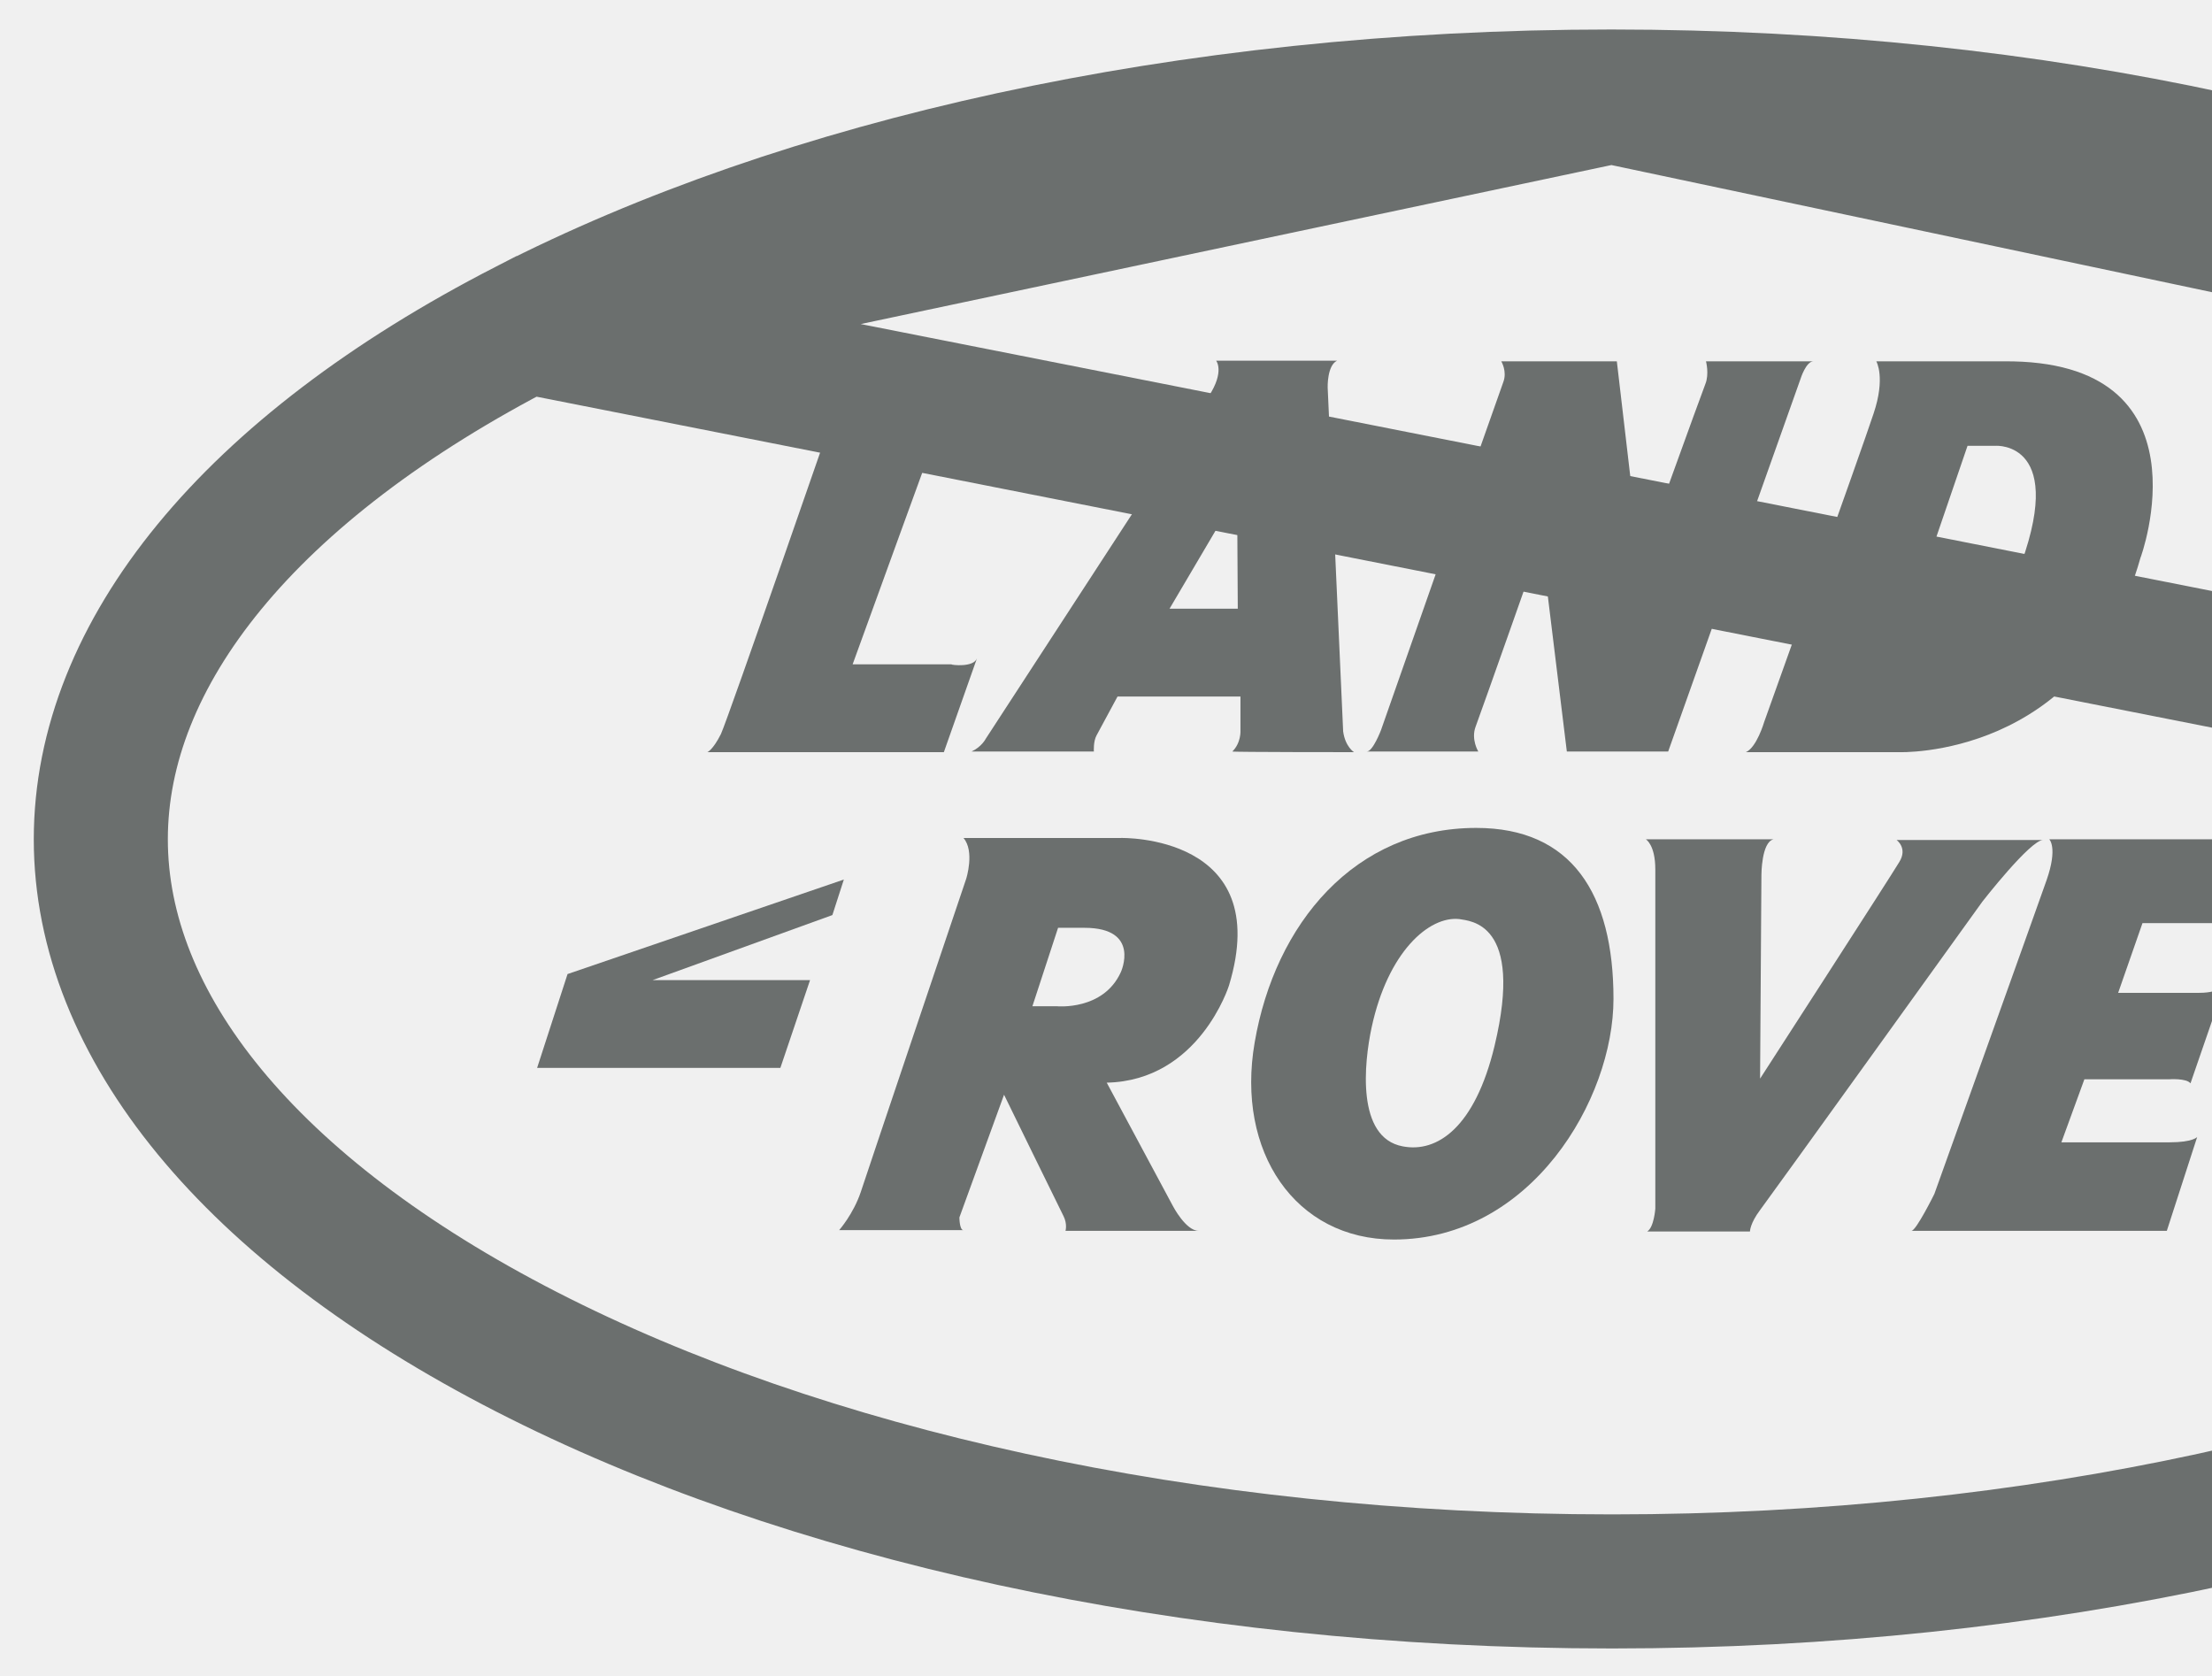
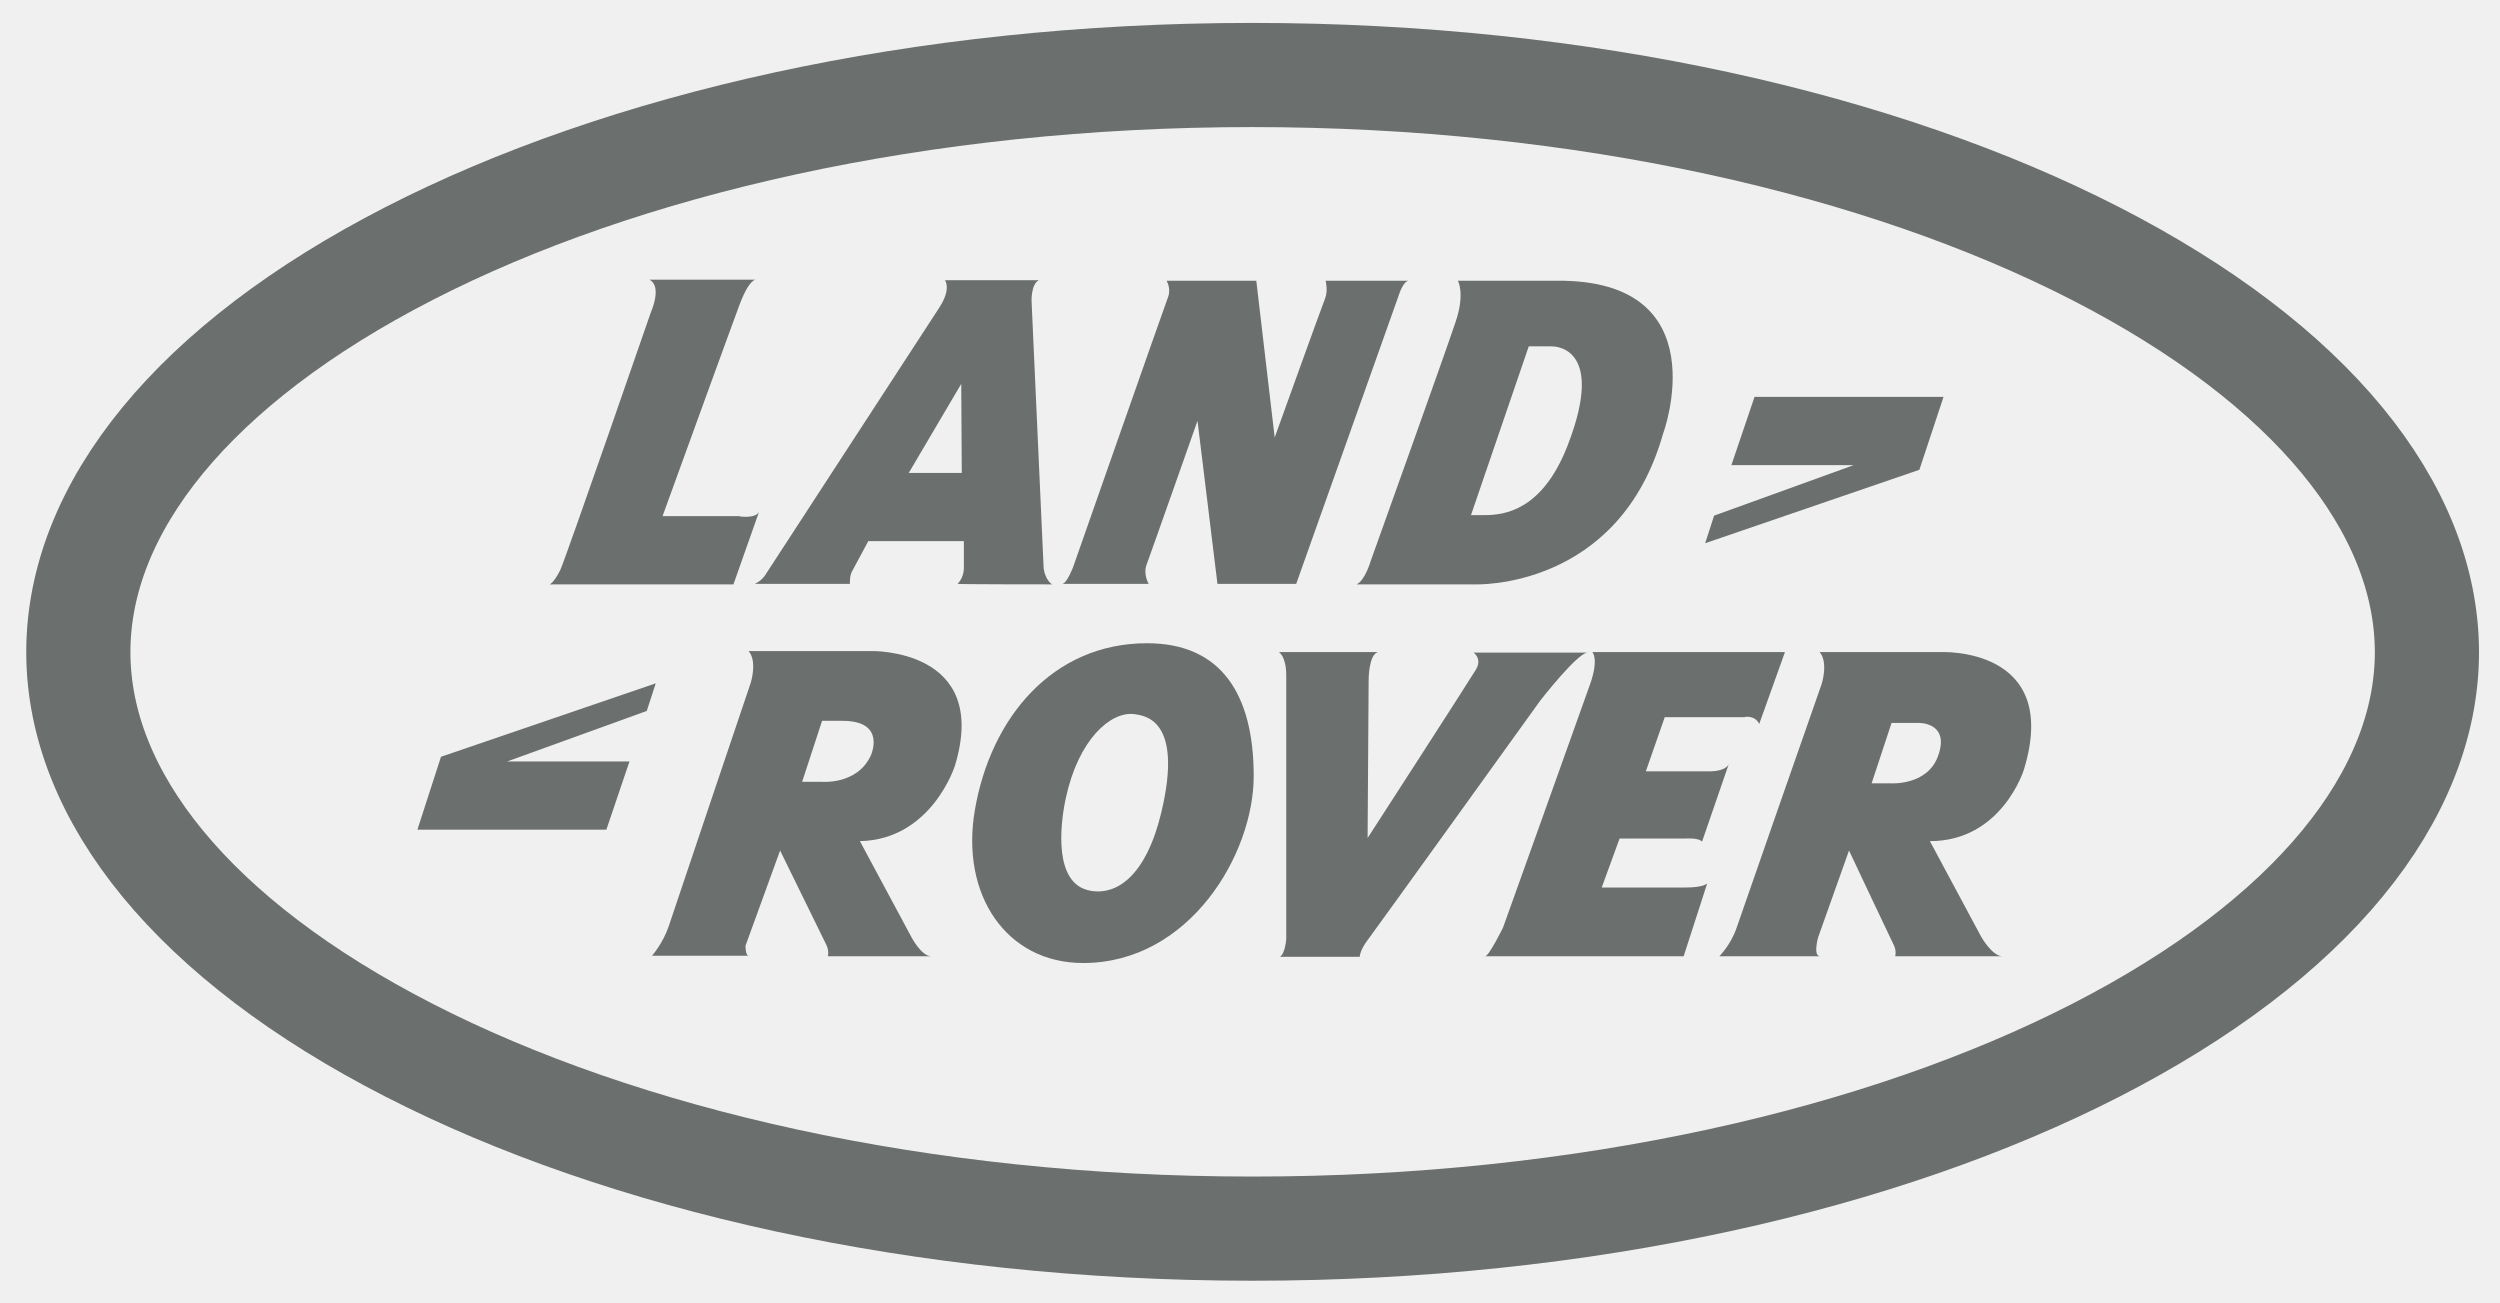
- <svg xmlns="http://www.w3.org/2000/svg" width="33" height="25" viewBox="0 0 33 25" fill="none">
-   <g clip-path="url(#clip0_0_846)">
-     <path d="M7.853 4.868C3.71 6.995 1.504 9.754 1.504 12.52C1.504 15.285 3.711 18.042 7.857 20.166C11.95 22.264 17.674 23.59 24.05 23.59C30.427 23.59 36.15 22.261 40.243 20.163C44.389 18.037 46.596 15.281 46.597 12.521L7.853 4.868ZM7.853 4.868C11.943 2.769 17.664 1.44 24.04 1.44M7.853 4.868L24.04 1.44M24.04 1.44C30.416 1.44 36.14 2.769 40.234 4.868M24.04 1.44L40.234 4.868M40.234 4.868C44.381 6.995 46.593 9.755 46.597 12.521L40.234 4.868Z" stroke="#6B6F6E" stroke-width="2" />
+ <svg xmlns="http://www.w3.org/2000/svg" width="48" height="25" viewBox="0 0 48 25" fill="none">
+   <g clip-path="url(#clip0_1162_1710)">
+     <path d="M1.504 12.52C1.504 9.754 3.71 6.995 7.853 4.868C11.943 2.769 17.664 1.44 24.04 1.44C30.416 1.44 36.14 2.769 40.234 4.868C44.381 6.995 46.592 9.754 46.597 12.52C46.597 15.28 44.39 18.037 40.243 20.163C36.15 22.261 30.427 23.59 24.05 23.59C17.674 23.59 11.95 22.264 7.857 20.166C3.711 18.042 1.504 15.285 1.504 12.52Z" stroke="#6B6F6E" stroke-width="2" />
    <path d="M37.316 7.62H33.687L33.243 8.93H35.592L32.911 9.9L32.739 10.43L36.852 9.02L37.316 7.62Z" fill="#6B6F6E" />
-     <path d="M14.575 9.82L14.081 11.22H10.553C10.553 11.22 10.634 11.19 10.755 10.95C10.866 10.71 12.499 5.99 12.499 5.99C12.499 5.99 12.72 5.5 12.468 5.37H14.515C14.515 5.37 14.394 5.34 14.202 5.84C14.091 6.13 12.72 9.91 12.72 9.91H14.192C14.192 9.92 14.525 9.96 14.575 9.82Z" fill="#6B6F6E" />
-     <path d="M20.391 11.21H22.054C22.054 11.21 21.943 11.03 22.014 10.84C22.115 10.57 22.992 8.08 22.992 8.08L23.375 11.21H24.887L26.862 5.65C26.862 5.65 26.943 5.39 27.054 5.39H25.451C25.451 5.39 25.502 5.58 25.441 5.73C25.381 5.88 24.473 8.4 24.473 8.4L24.121 5.39H22.397C22.397 5.39 22.488 5.54 22.427 5.7C22.377 5.83 20.603 10.89 20.603 10.89C20.603 10.89 20.482 11.21 20.391 11.21Z" fill="#6B6F6E" />
-     <path d="M29.887 5.39H27.992C27.992 5.39 28.133 5.63 27.951 6.17C27.77 6.72 26.319 10.77 26.319 10.77C26.319 10.77 26.208 11.15 26.046 11.22H28.324C28.324 11.22 31.086 11.33 31.933 8.32C31.933 8.33 33.022 5.36 29.887 5.39ZM30.088 8.58C29.605 9.8 28.889 9.89 28.506 9.89C28.254 9.89 28.244 9.89 28.244 9.89L29.353 6.65H29.776C29.776 6.65 30.875 6.58 30.088 8.58Z" fill="#6B6F6E" />
-     <path d="M8.013 15.93H11.642L12.085 14.62H9.737L12.418 13.65L12.589 13.12L8.467 14.53L8.013 15.93Z" fill="#6B6F6E" />
-     <path d="M18.335 14.7C19.02 12.44 16.722 12.5 16.722 12.5H14.374C14.545 12.7 14.414 13.11 14.414 13.11C14.414 13.11 12.953 17.44 12.842 17.78C12.731 18.11 12.519 18.35 12.519 18.35H14.374C14.313 18.35 14.313 18.16 14.313 18.16L14.979 16.33C14.979 16.33 15.805 18.02 15.866 18.14C15.926 18.26 15.896 18.36 15.896 18.36H17.881C17.69 18.36 17.498 17.99 17.498 17.99L16.511 16.15C17.892 16.12 18.335 14.7 18.335 14.7ZM16.722 14.5C16.46 15.08 15.765 15.01 15.765 15.01H15.402L15.785 13.84C15.785 13.84 15.997 13.84 16.178 13.84C17.025 13.84 16.722 14.5 16.722 14.5Z" fill="#6B6F6E" />
+     <path d="M14.576 9.82L14.082 11.22H10.554C10.554 11.22 10.634 11.19 10.755 10.95C10.866 10.71 12.499 5.99 12.499 5.99C12.499 5.99 12.721 5.5 12.469 5.37H14.515C14.515 5.37 14.394 5.34 14.203 5.84C14.092 6.13 12.721 9.91 12.721 9.91H14.193C14.193 9.92 14.525 9.96 14.576 9.82Z" fill="#6B6F6E" />
+     <path d="M20.392 11.21H22.055C22.055 11.21 21.944 11.03 22.015 10.84C22.115 10.57 22.992 8.08 22.992 8.08L23.375 11.21H24.887L26.863 5.65C26.863 5.65 26.944 5.39 27.054 5.39H25.452C25.452 5.39 25.502 5.58 25.442 5.73C25.381 5.88 24.474 8.4 24.474 8.4L24.121 5.39H22.398C22.398 5.39 22.488 5.54 22.428 5.7C22.377 5.83 20.603 10.89 20.603 10.89C20.603 10.89 20.482 11.21 20.392 11.21Z" fill="#6B6F6E" />
+     <path d="M29.886 5.39H27.991C27.991 5.39 28.132 5.63 27.951 6.17C27.77 6.72 26.318 10.77 26.318 10.77C26.318 10.77 26.207 11.15 26.046 11.22H28.324C28.324 11.22 31.086 11.33 31.933 8.32C31.933 8.33 33.021 5.36 29.886 5.39ZM30.088 8.58C29.604 9.8 28.888 9.89 28.505 9.89C28.253 9.89 28.243 9.89 28.243 9.89L29.352 6.65H29.775C29.775 6.65 30.874 6.58 30.088 8.58Z" fill="#6B6F6E" />
+     <path d="M8.014 15.93H11.642L12.086 14.62H9.737L12.418 13.65L12.59 13.12L8.467 14.53L8.014 15.93Z" fill="#6B6F6E" />
+     <path d="M18.335 14.7C19.02 12.44 16.722 12.5 16.722 12.5H14.373C14.545 12.7 14.414 13.11 14.414 13.11C14.414 13.11 12.952 17.44 12.841 17.78C12.73 18.11 12.519 18.35 12.519 18.35H14.373C14.313 18.35 14.313 18.16 14.313 18.16L14.978 16.33C14.978 16.33 15.805 18.02 15.865 18.14C15.925 18.26 15.895 18.36 15.895 18.36H17.881C17.689 18.36 17.498 17.99 17.498 17.99L16.51 16.15C17.891 16.12 18.335 14.7 18.335 14.7ZM16.722 14.5C16.46 15.08 15.764 15.01 15.764 15.01H15.401L15.784 13.84C15.784 13.84 15.996 13.84 16.177 13.84C17.024 13.84 16.722 14.5 16.722 14.5Z" fill="#6B6F6E" />
+     <path d="M38.858 14.78C39.584 12.41 37.265 12.52 37.265 12.52H34.937C35.108 12.72 34.977 13.13 34.977 13.13C34.977 13.13 33.455 17.48 33.344 17.81C33.233 18.14 33.012 18.36 33.012 18.36H34.947C34.806 18.36 34.907 18 34.907 18L35.501 16.33C35.501 16.33 36.298 18.02 36.358 18.14C36.419 18.26 36.388 18.36 36.388 18.36H38.445C38.253 18.36 38.041 17.99 38.041 17.99L37.054 16.15C38.435 16.15 38.858 14.78 38.858 14.78ZM37.205 14.53C36.993 15.09 36.298 15.04 36.298 15.04H35.935L36.318 13.88H36.832C36.832 13.88 37.457 13.86 37.205 14.53Z" fill="#6B6F6E" />
    <path d="M22.024 12.35C20.21 12.35 19.021 13.78 18.718 15.55C18.436 17.18 19.323 18.49 20.795 18.49C22.841 18.49 24.071 16.4 24.071 14.9C24.071 13.33 23.446 12.35 22.024 12.35ZM22.297 15.6C22.004 16.82 21.44 17.2 20.926 17.1C20.23 16.97 20.351 15.85 20.462 15.33C20.704 14.2 21.319 13.66 21.772 13.71C21.924 13.74 22.74 13.75 22.297 15.6Z" fill="#6B6F6E" />
-     <path d="M24.554 12.52C24.554 12.52 24.695 12.6 24.695 12.97V18.03C24.695 18.03 24.675 18.31 24.574 18.37H26.107C26.107 18.37 26.107 18.25 26.258 18.05C26.409 17.85 29.574 13.45 29.574 13.45C29.574 13.45 30.29 12.53 30.481 12.53H28.294C28.294 12.53 28.465 12.65 28.334 12.86C28.203 13.08 26.258 16.09 26.258 16.09L26.278 13.05C26.278 13.05 26.278 12.56 26.459 12.52H24.554Z" fill="#6B6F6E" />
+     <path d="M24.555 12.52C24.555 12.52 24.696 12.6 24.696 12.97V18.03C24.696 18.03 24.676 18.31 24.575 18.37H26.107C26.107 18.37 26.107 18.25 26.258 18.05C26.409 17.85 29.574 13.45 29.574 13.45C29.574 13.45 30.29 12.53 30.482 12.53H28.294C28.294 12.53 28.466 12.65 28.335 12.86C28.204 13.08 26.258 16.09 26.258 16.09L26.278 13.05C26.278 13.05 26.278 12.56 26.46 12.52H24.555Z" fill="#6B6F6E" />
    <path d="M33.777 13.9L34.271 12.52H30.572C30.572 12.52 30.703 12.64 30.532 13.13C30.36 13.62 28.858 17.81 28.858 17.81C28.858 17.81 28.586 18.36 28.516 18.36H32.326L32.779 16.96C32.779 16.96 32.719 17.04 32.366 17.04H30.753L31.096 16.1H32.356C32.356 16.1 32.618 16.08 32.679 16.16L33.193 14.67C33.193 14.67 33.152 14.81 32.81 14.81H31.6L31.963 13.77H33.495C33.495 13.76 33.697 13.73 33.777 13.9Z" fill="#6B6F6E" />
-     <path d="M20.2 11.22C20.2 11.22 20.069 11.14 20.038 10.91L19.807 5.78C19.807 5.78 19.797 5.45 19.948 5.38H18.143C18.143 5.38 18.275 5.54 18.033 5.91C17.791 6.28 14.706 11.02 14.706 11.02C14.706 11.02 14.646 11.14 14.495 11.21H16.319C16.319 11.21 16.309 11.06 16.359 10.97C16.45 10.8 16.672 10.39 16.672 10.39H18.506V10.9C18.506 10.9 18.517 11.08 18.385 11.21C18.375 11.22 20.2 11.22 20.2 11.22ZM17.448 9.08L18.456 7.37L18.466 9.08H17.448Z" fill="#6B6F6E" />
+     <path d="M20.199 11.22C20.199 11.22 20.068 11.14 20.038 10.91L19.806 5.78C19.806 5.78 19.796 5.45 19.947 5.38H18.143C18.143 5.38 18.274 5.54 18.032 5.91C17.79 6.28 14.706 11.02 14.706 11.02C14.706 11.02 14.645 11.14 14.494 11.21H16.319C16.319 11.21 16.308 11.06 16.359 10.97C16.45 10.8 16.671 10.39 16.671 10.39H18.506V10.9C18.506 10.9 18.516 11.08 18.385 11.21C18.375 11.22 20.199 11.22 20.199 11.22ZM17.448 9.08L18.456 7.37L18.466 9.08H17.448V9.08Z" fill="#6B6F6E" />
  </g>
  <defs>
-     <clipPath id="clip0_0_846">
-       <rect width="33" height="25" fill="white" />
+     <clipPath id="clip0_1162_1710">
+       <rect width="48" height="25" fill="white" />
    </clipPath>
  </defs>
</svg>
